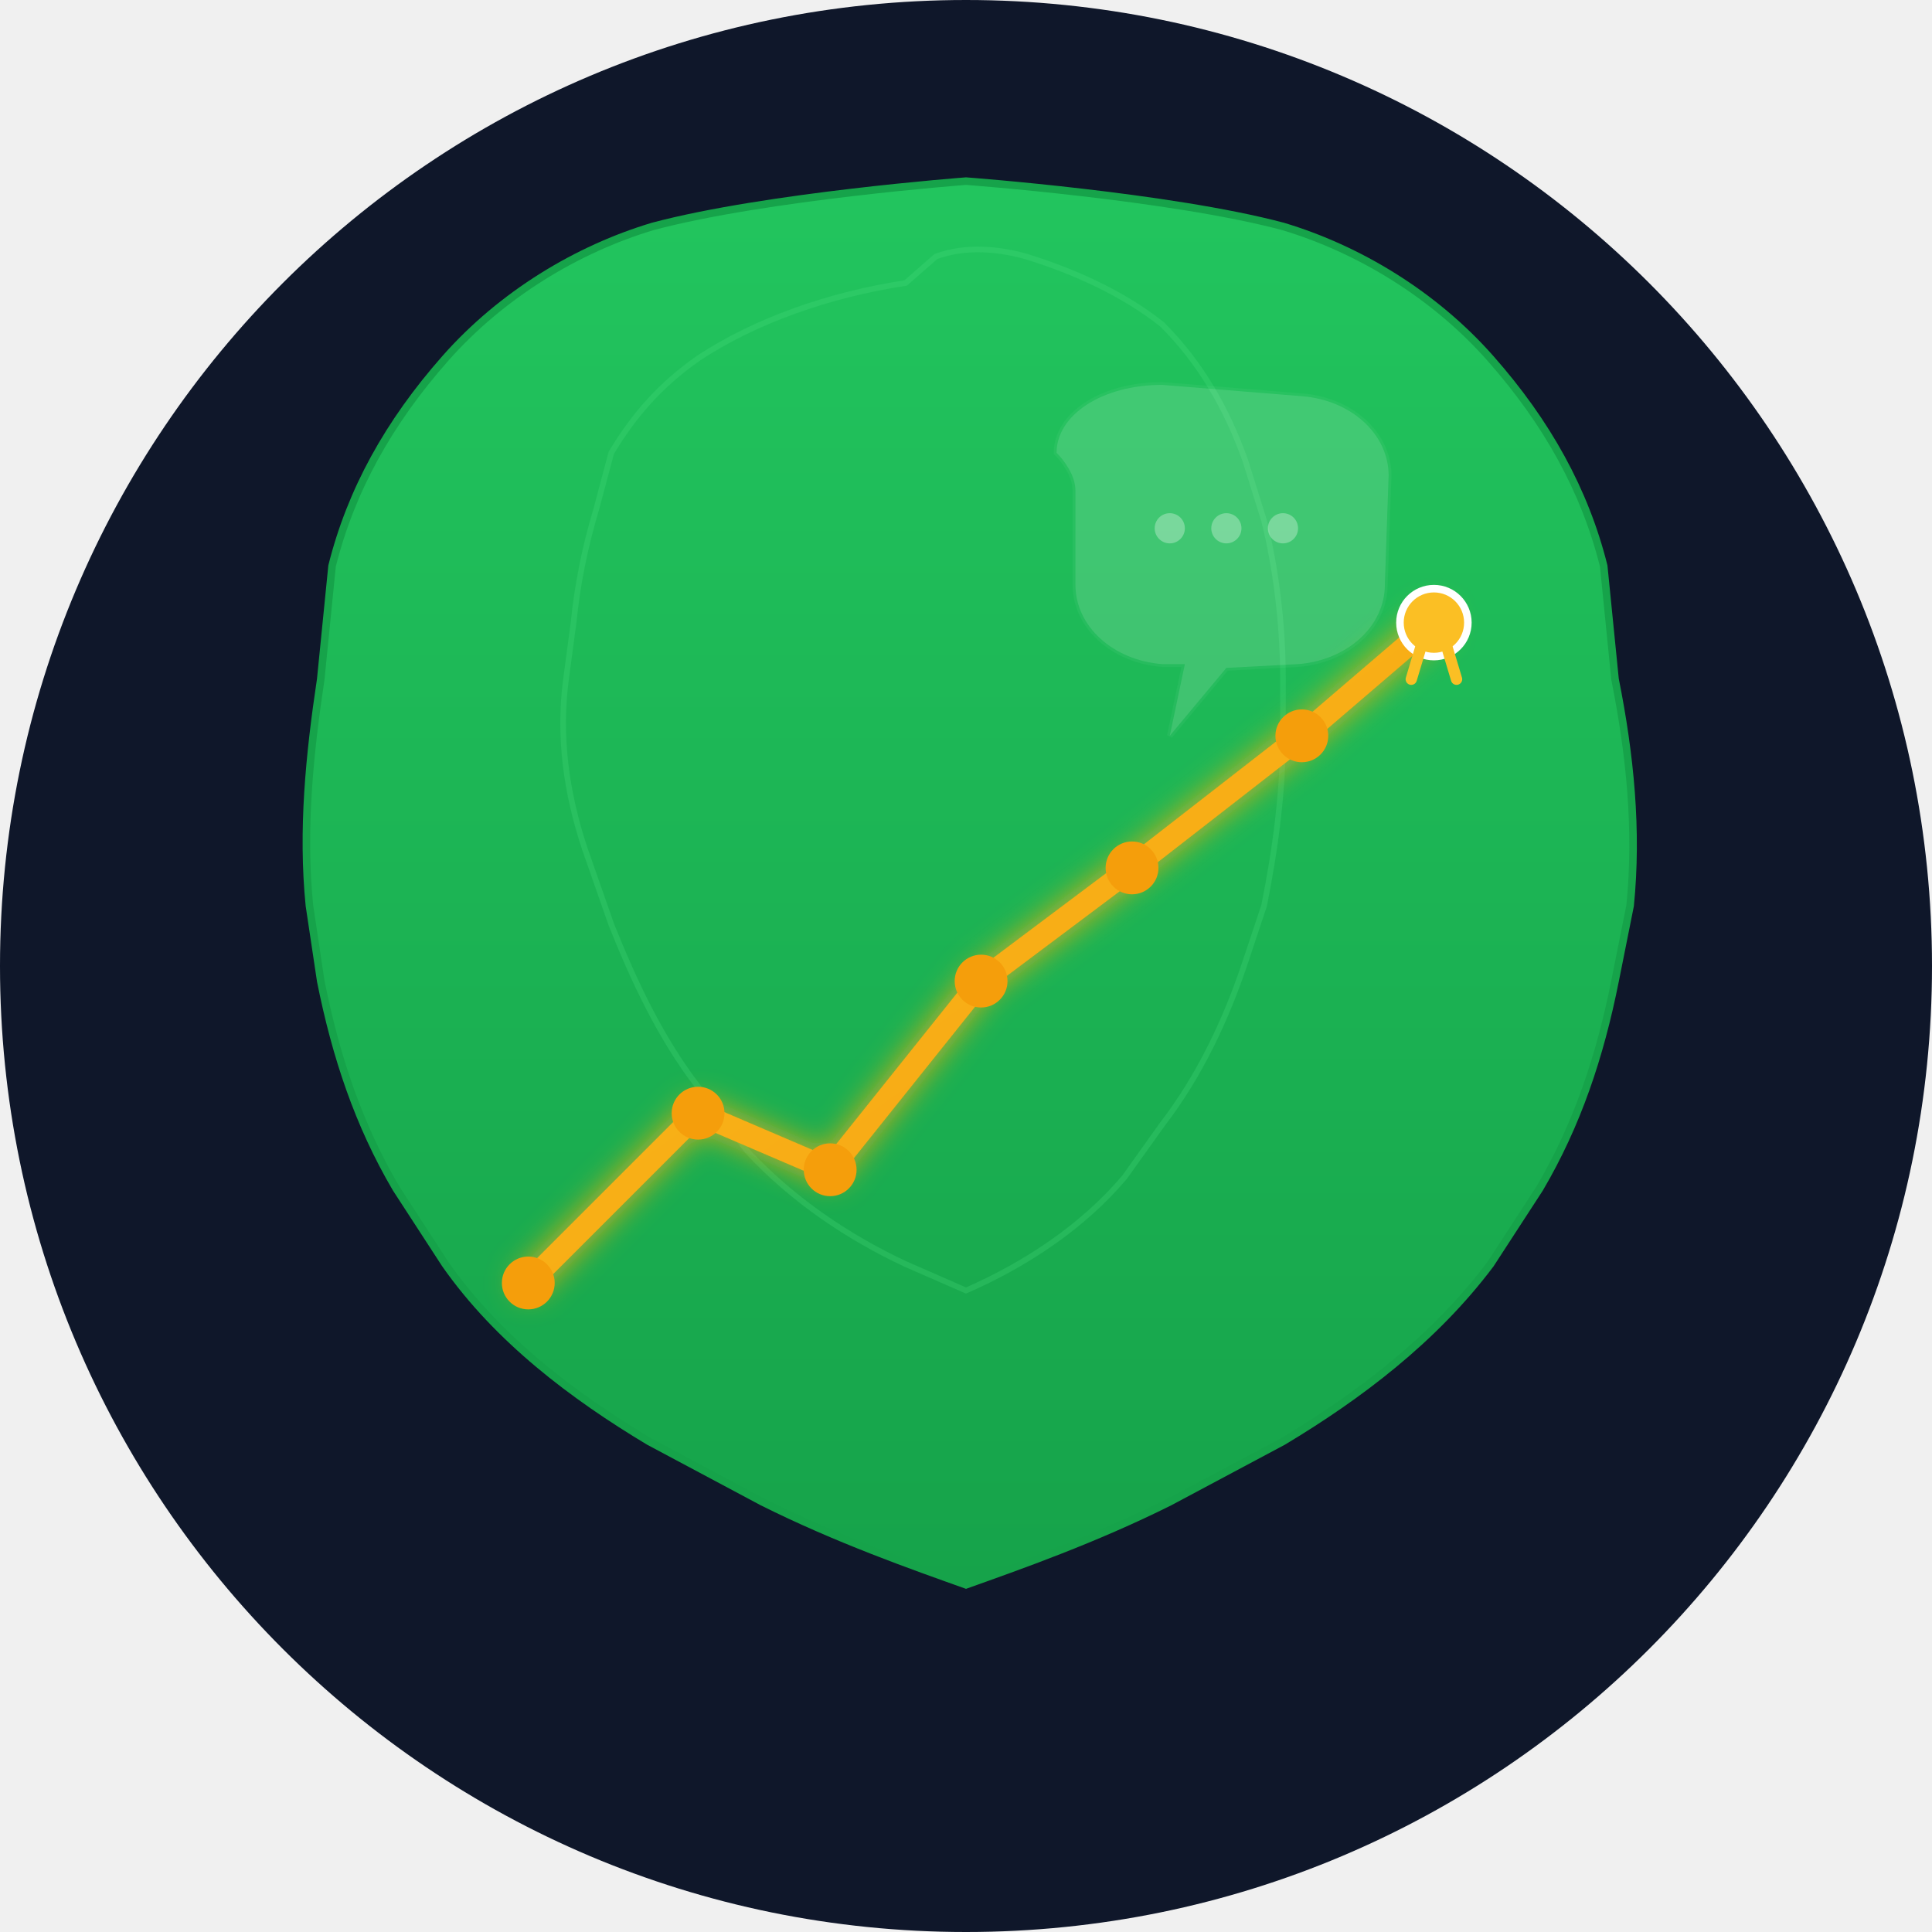
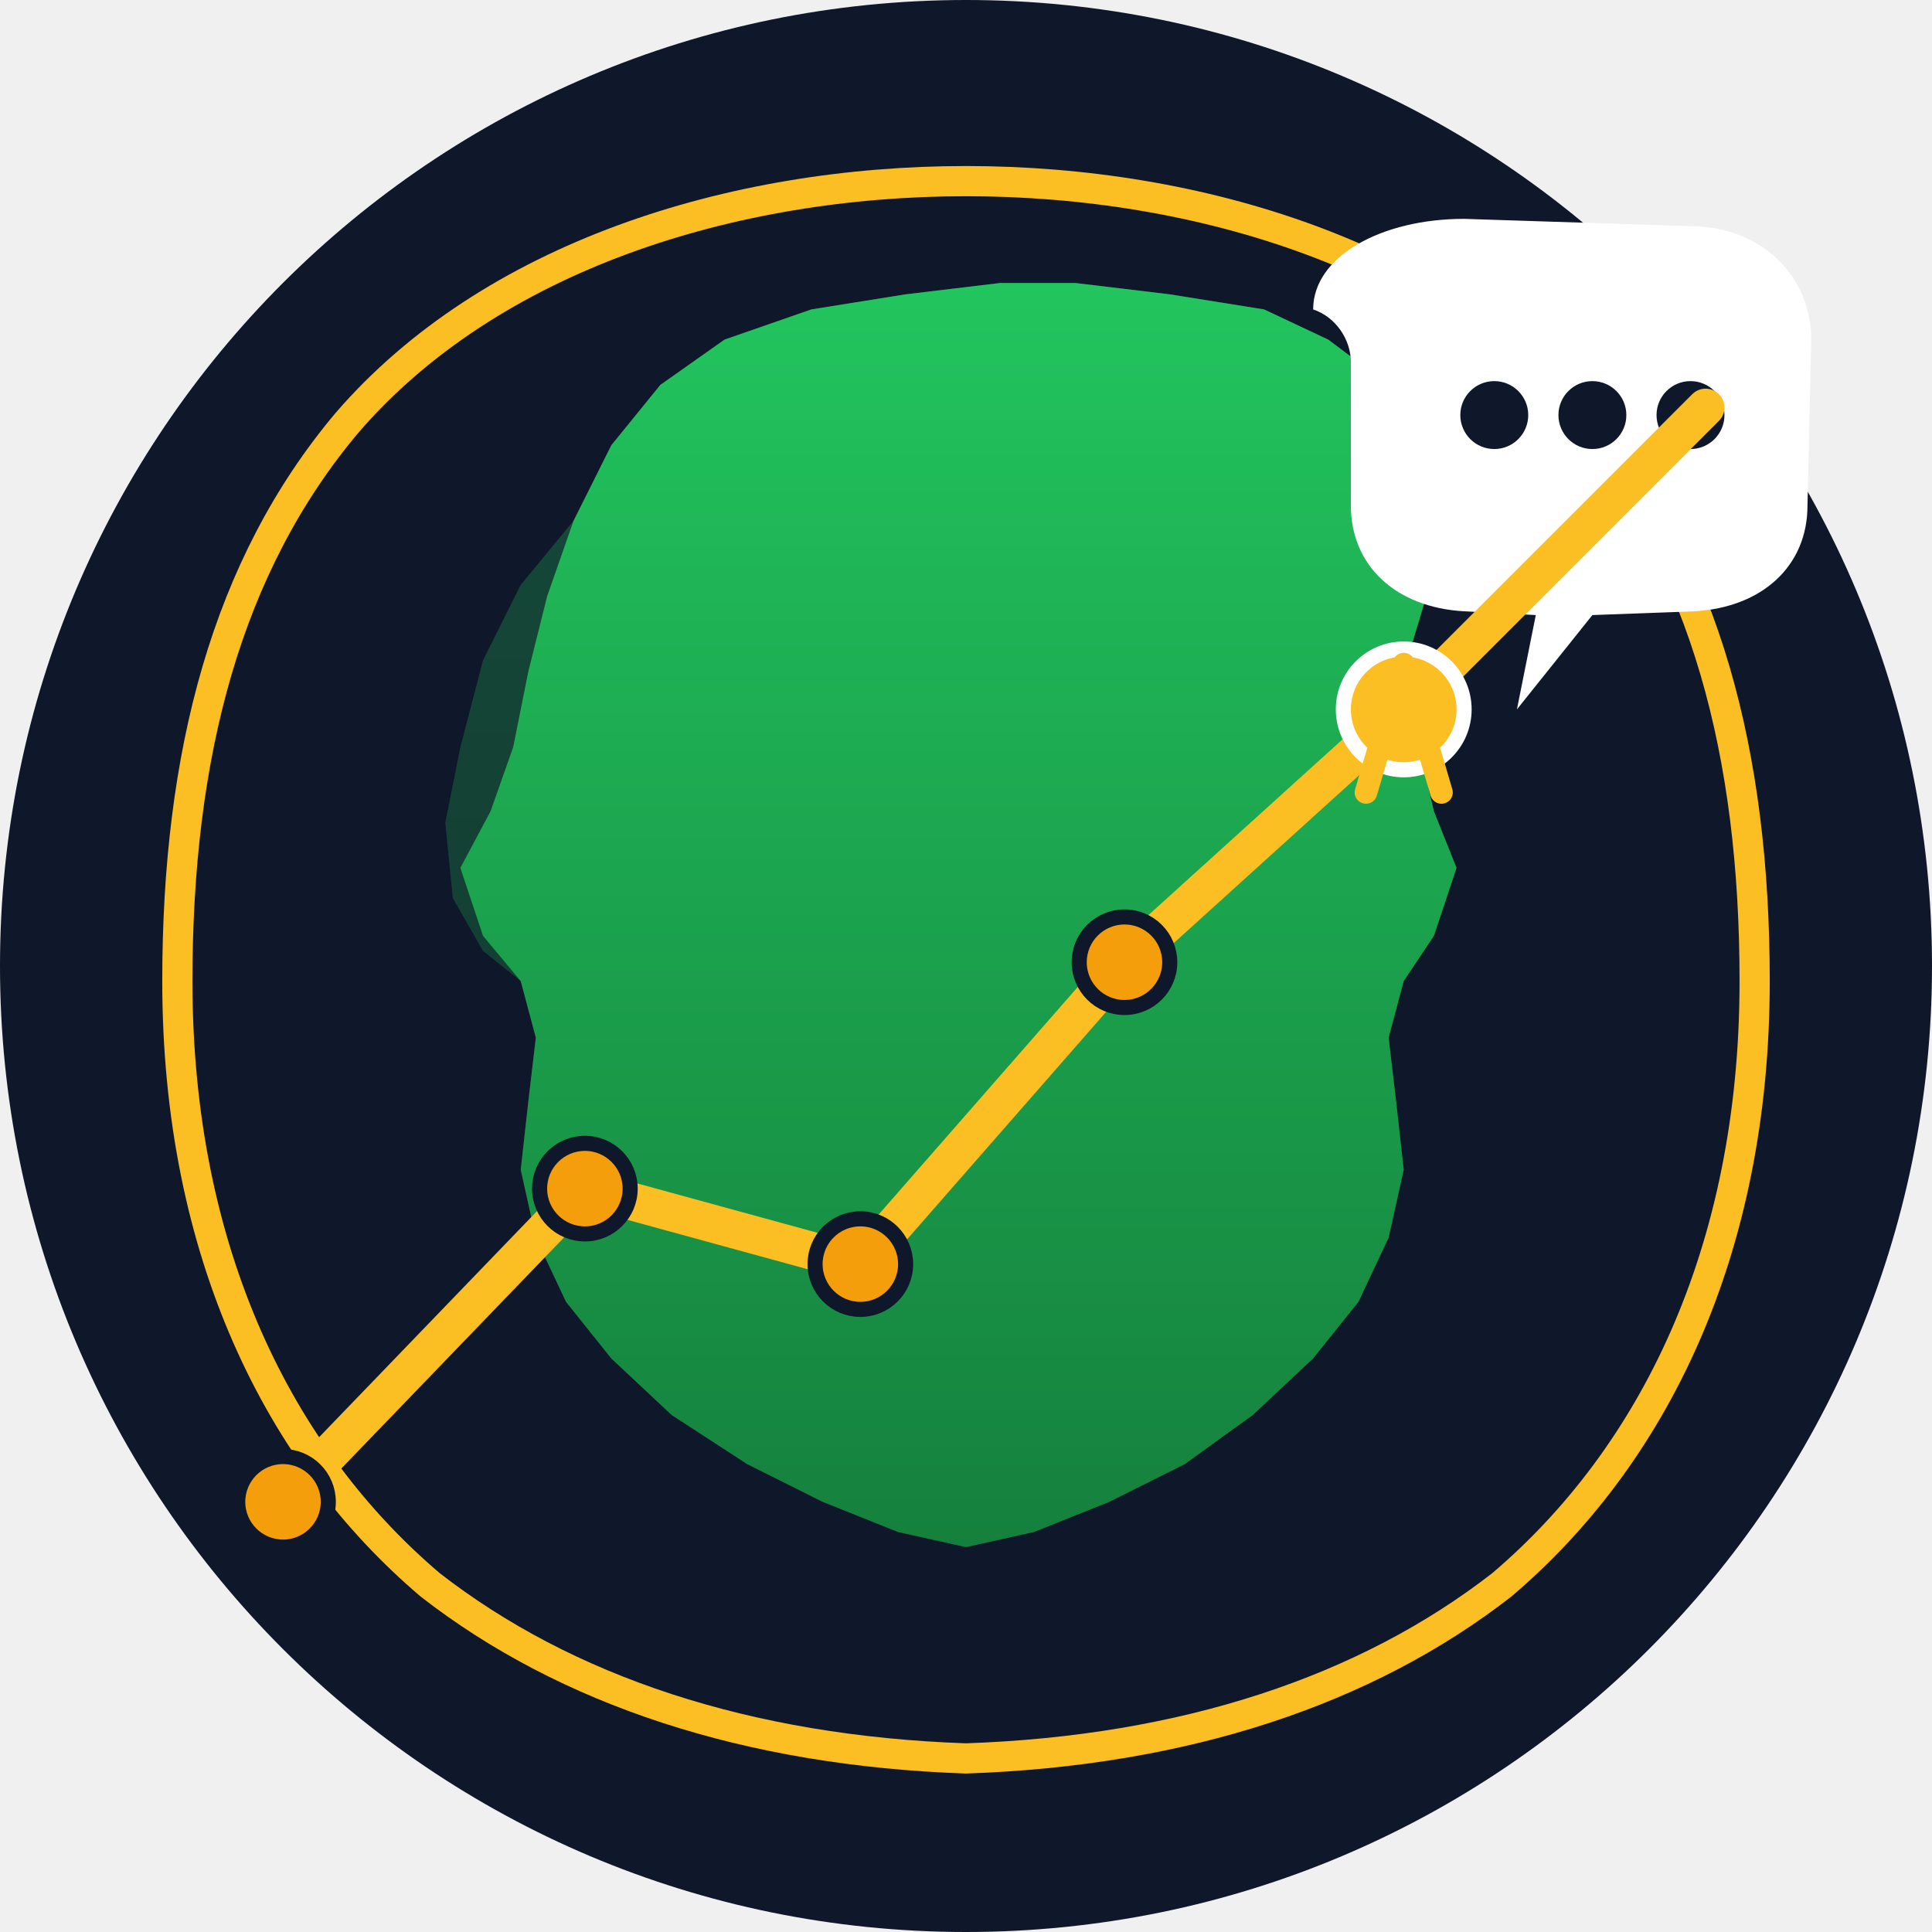
<svg xmlns="http://www.w3.org/2000/svg" viewBox="0 0 512 512" width="512" height="512">
  <defs>
-     <linearGradient id="shieldGrad" x1="0" y1="0" x2="0" y2="1">
+     <linearGradient id="africaGreen" x1="0" y1="0" x2="0" y2="1">
      <stop offset="0%" stop-color="#22C55E" />
-       <stop offset="100%" stop-color="#16A34A" />
+       <stop offset="100%" stop-color="#15803D" />
    </linearGradient>
-     <linearGradient id="goldGrad" x1="0" y1="0" x2="1" y2="1">
-       <stop offset="0%" stop-color="#FBBF24" />
-       <stop offset="100%" stop-color="#F59E0B" />
-     </linearGradient>
-     <filter id="glow">
-       <feGaussianBlur stdDeviation="4" result="blur" />
-       <feMerge>
-         <feMergeNode in="blur" />
-         <feMergeNode in="SourceGraphic" />
-       </feMerge>
-     </filter>
  </defs>
  <circle cx="256" cy="256" r="256" fill="#0F172A" />
-   <path d="M256 48     C256 48 310 52 340 60     C360 66 380 78 395 95     C410 112 420 130 425 150     L428 180     C432 200 434 220 432 240     L428 260     C424 280 418 298 408 315     L395 335     C380 355 360 370 340 382     L310 398     C290 408 270 415 256 420     C242 415 222 408 202 398     L172 382     C152 370 132 355 118 335     L105 315     C95 298 89 280 85 260     L82 240     C80 220 82 200 85 180     L88 150     C93 130 103 112 118 95     C133 78 153 66 173 60     C203 52 256 48 256 48Z" fill="url(#shieldGrad)" stroke="#16A34A" stroke-width="2" />
-   <path d="M240 75     C220 78 200 85 185 95     C175 102 168 110 162 120     L158 135     C155 145 153 155 152 165     L150 180     C148 195 150 210 155 225     L162 245     C168 260 175 275 185 288     L198 305     C210 318 225 328 240 335     L256 342     C272 335 287 325 298 312     L308 298     C318 285 325 270 330 255     L335 240     C338 225 340 210 340 195     L340 180     C340 165 338 150 335 138     L330 122     C325 108 318 96 308 86     C298 78 285 72 272 68     C265 66 256 65 248 68     L240 75Z" fill="none" stroke="#4ADE80" stroke-width="1.5" opacity="0.25" />
-   <path d="M280 120     C280 110 292 102 308 102     L345 105     C358 106 368 115 368 126     L367 155     C367 166 357 175 344 176     L325 177     L310 195     L314 176     L308 176     C295 175 285 166 285 155     L285 130     C285 126 282 122 280 120Z" fill="#FFFFFF" opacity="0.15" stroke="#FFFFFF" stroke-width="1.5" stroke-opacity="0.25" />
-   <circle cx="310" cy="140" r="4" fill="#FFFFFF" opacity="0.3" />
-   <circle cx="325" cy="140" r="4" fill="#FFFFFF" opacity="0.3" />
-   <circle cx="340" cy="140" r="4" fill="#FFFFFF" opacity="0.3" />
-   <path d="M140 340     L185 295     L220 310     L260 260     L300 230     L345 195     L380 165" fill="none" stroke="url(#goldGrad)" stroke-width="6" stroke-linecap="round" stroke-linejoin="round" filter="url(#glow)" />
-   <circle cx="140" cy="340" r="7" fill="#F59E0B" />
-   <circle cx="185" cy="295" r="7" fill="#F59E0B" />
-   <circle cx="220" cy="310" r="7" fill="#F59E0B" />
-   <circle cx="260" cy="260" r="7" fill="#F59E0B" />
-   <circle cx="300" cy="230" r="7" fill="#F59E0B" />
-   <circle cx="345" cy="195" r="7" fill="#F59E0B" />
-   <circle cx="380" cy="165" r="9" fill="#FBBF24" stroke="#FFFFFF" stroke-width="2" />
-   <path d="M374 180 L380 160 L386 180" fill="none" stroke="#FBBF24" stroke-width="3" stroke-linecap="round" stroke-linejoin="round" />
+   <path d="M256 48 C318 48 382 68 420 112 C452 150 465 200 465 260 C465 332 438 386 398 420 C362 448 314 464 256 466 C198 464 150 448 114 420 C74 386 47 332 47 260 C47 200 60 150 92 112 C130 68 194 48 256 48Z" fill="none" stroke="#FBBF24" stroke-width="8" stroke-linejoin="round" />
+   <path d="     M240 78     L215 82     L192 90     L175 102     L162 118     L152 138     L145 158     L140 178     L136 198     L130 215     L122 230     L128 248     L138 260     L142 275     L140 292     L138 310     L142 328     L150 345     L162 360     L178 375     L198 388     L218 398     L238 406     L256 410     L274 406     L294 398     L314 388     L332 375     L348 360     L360 345     L368 328     L372 310     L370 292     L368 275     L372 260     L380 248     L386 230     L380 215     L376 198     L372 178     L378 158     L382 138     L378 118     L368 102     L352 90     L335 82     L310 78     L285 75     L265 75     L240 78Z   " fill="url(#africaGreen)" />
+   <path d="     M152 138     L138 155     L128 175     L122 198     L118 218     L120 238     L128 252     L138 260     L142 275     L140 292     L138 310     L142 328     L150 345     L162 360     L178 375     L198 388     L218 398     L238 406     L256 410     L274 406     L294 398     L314 388     L332 375     L348 360     L360 345     L368 328     L372 310     L370 292     L368 275     L372 260     L380 248     L386 230     L380 215     L376 198     L372 178     L378 158     L382 138     L378 118     L368 102     L352 90     L335 82     L310 78     L285 75     L265 75     L240 78     L215 82     L192 90     L175 102     L162 118     L152 138Z   " fill="url(#africaGreen)" opacity="0.3" />
+   <path d="     M348 82 C348 68 366 58 388 58 L450 60 C468 61 480 74 480 90 L479 134 C479 150 467 161 449 162 L422 163 L402 188 L407 163 L388 162 C370 161 358 150 358 134 L358 96 C358 90 354 84 348 82Z   " fill="#FFFFFF" />
+   <circle cx="396" cy="110" r="9" fill="#0F172A" />
+   <circle cx="422" cy="110" r="9" fill="#0F172A" />
+   <circle cx="448" cy="110" r="9" fill="#0F172A" />
+   <polyline points="75,398 155,315 228,335 298,255 372,188 452,108" fill="none" stroke="#FBBF24" stroke-width="10" stroke-linecap="round" stroke-linejoin="round" />
+   <circle cx="75" cy="398" r="12" fill="#F59E0B" stroke="#0F172A" stroke-width="4" />
+   <circle cx="155" cy="315" r="12" fill="#F59E0B" stroke="#0F172A" stroke-width="4" />
+   <circle cx="228" cy="335" r="12" fill="#F59E0B" stroke="#0F172A" stroke-width="4" />
+   <circle cx="298" cy="255" r="12" fill="#F59E0B" stroke="#0F172A" stroke-width="4" />
+   <circle cx="372" cy="188" r="16" fill="#FBBF24" stroke="#FFFFFF" stroke-width="4" />
+   <path d="M362 210 L372 176 L382 210" fill="none" stroke="#FBBF24" stroke-width="6" stroke-linecap="round" stroke-linejoin="round" />
</svg>
